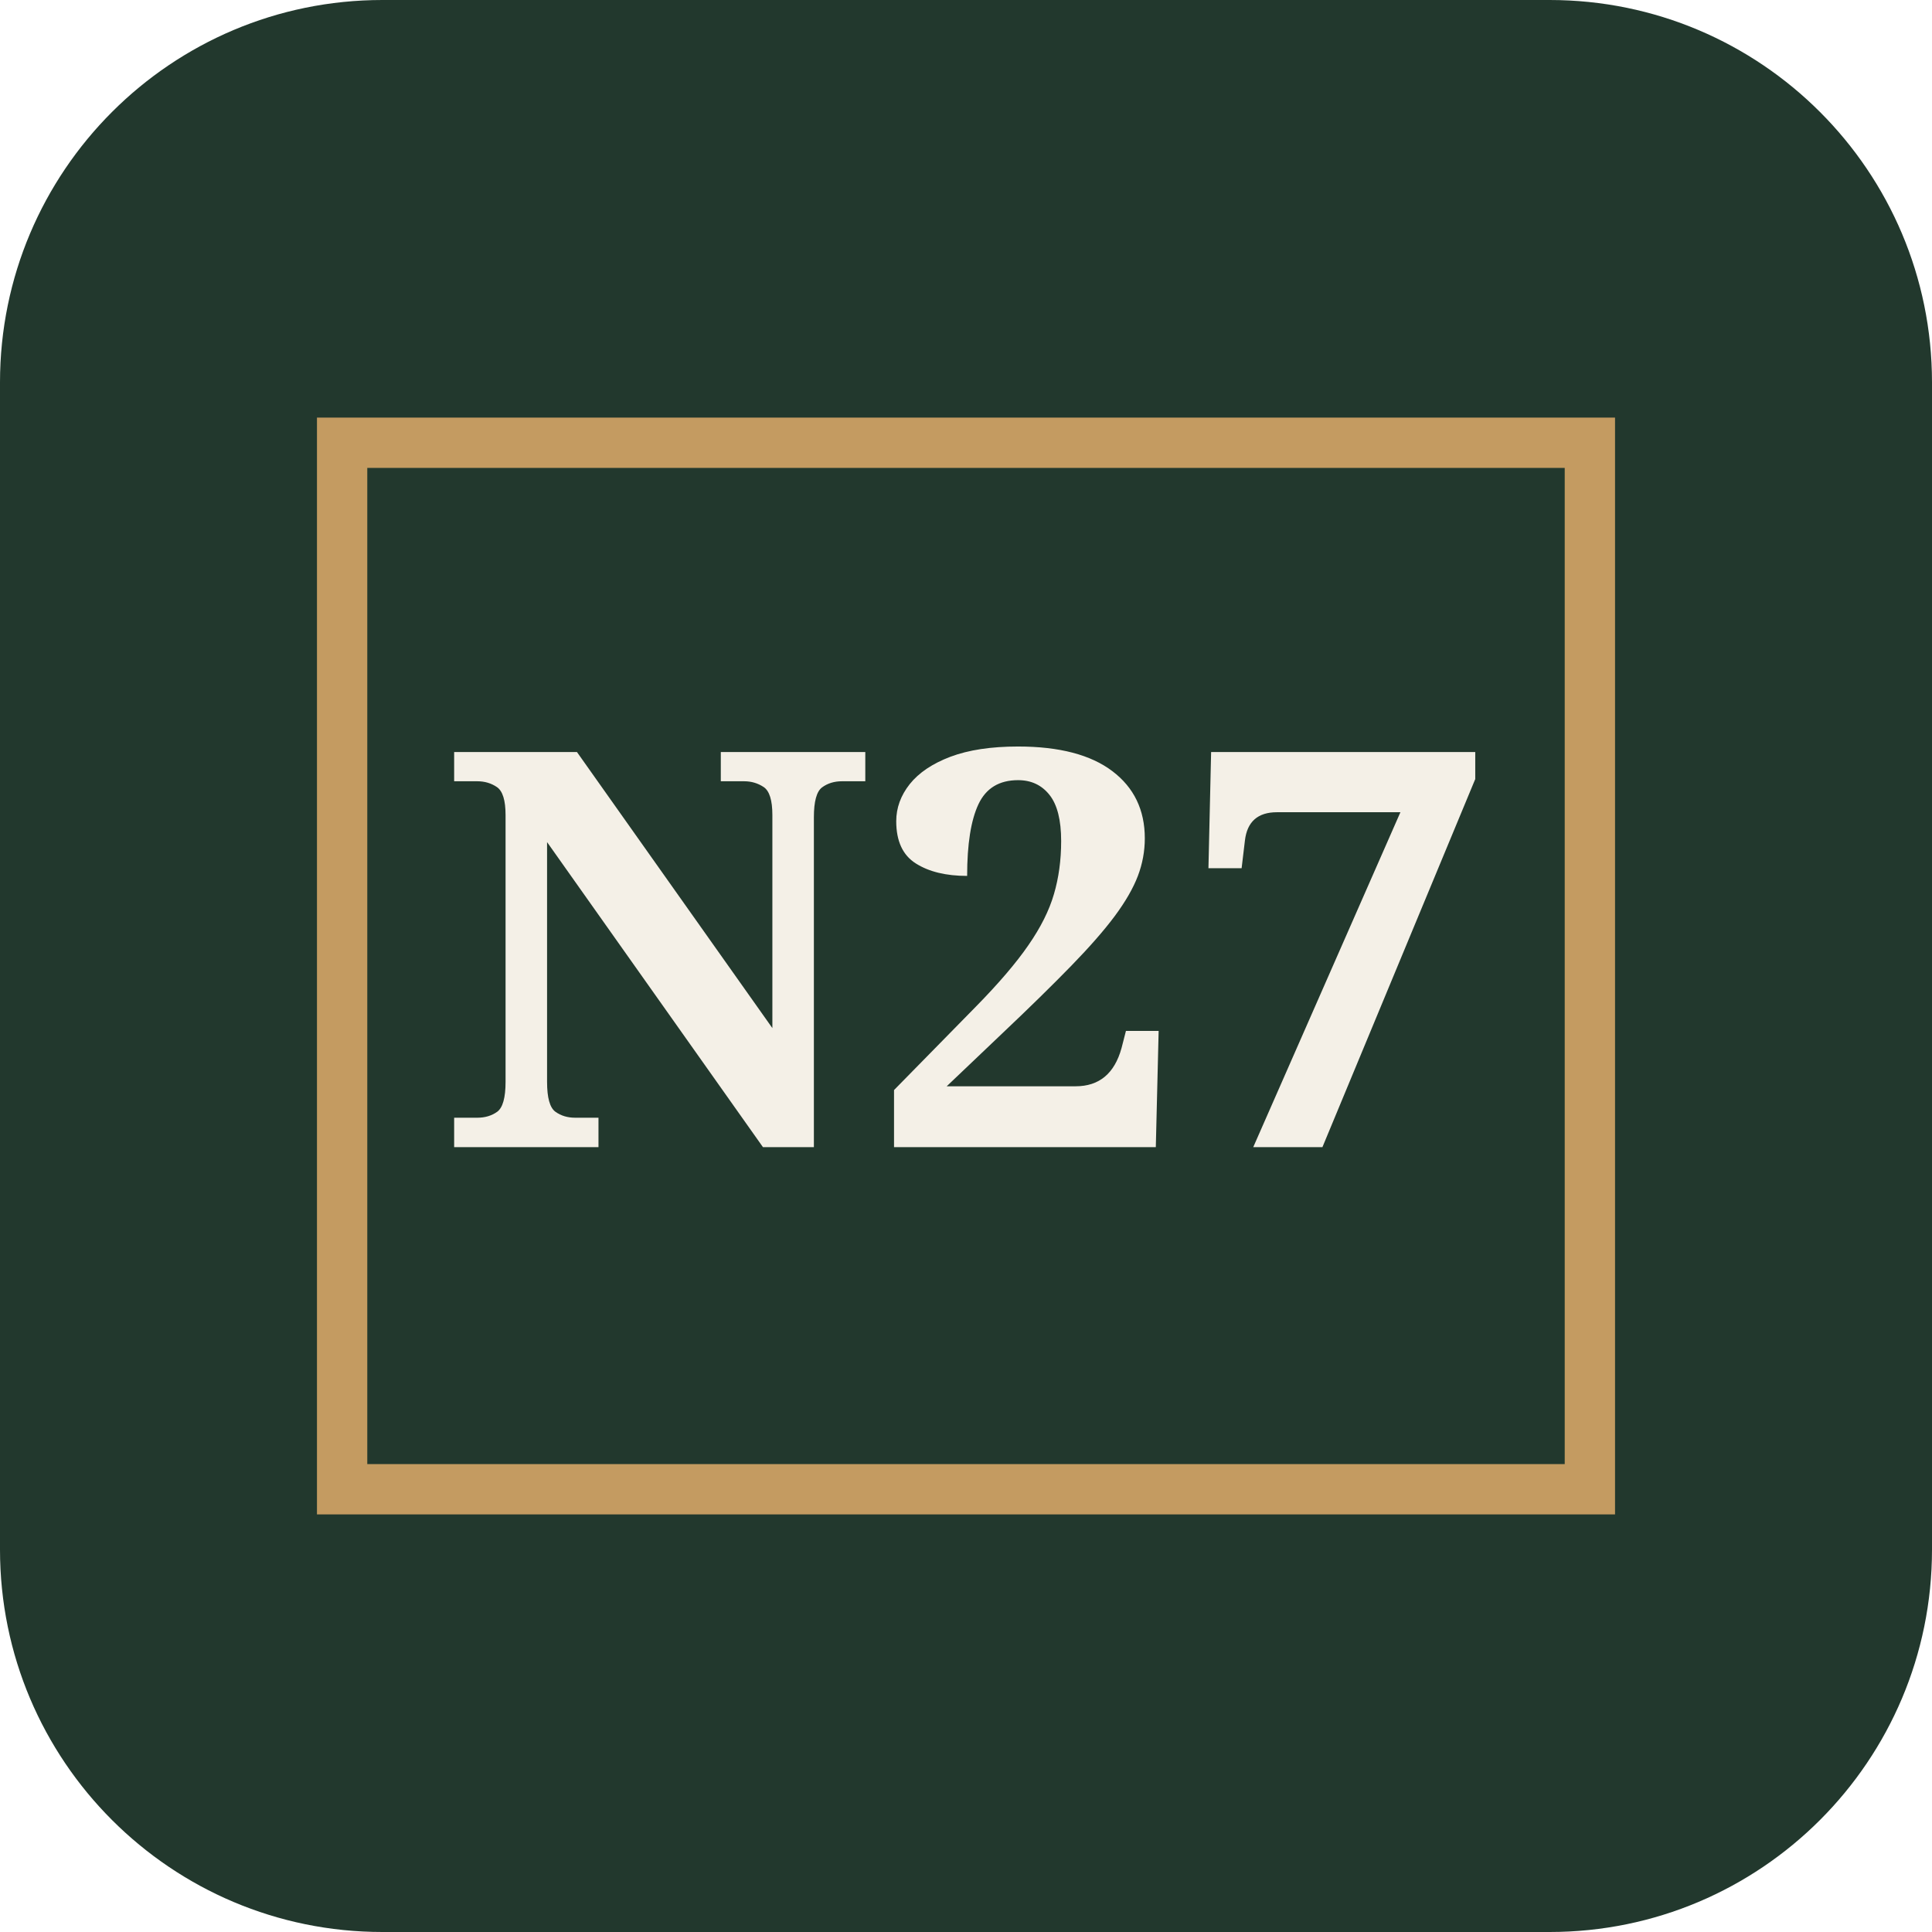
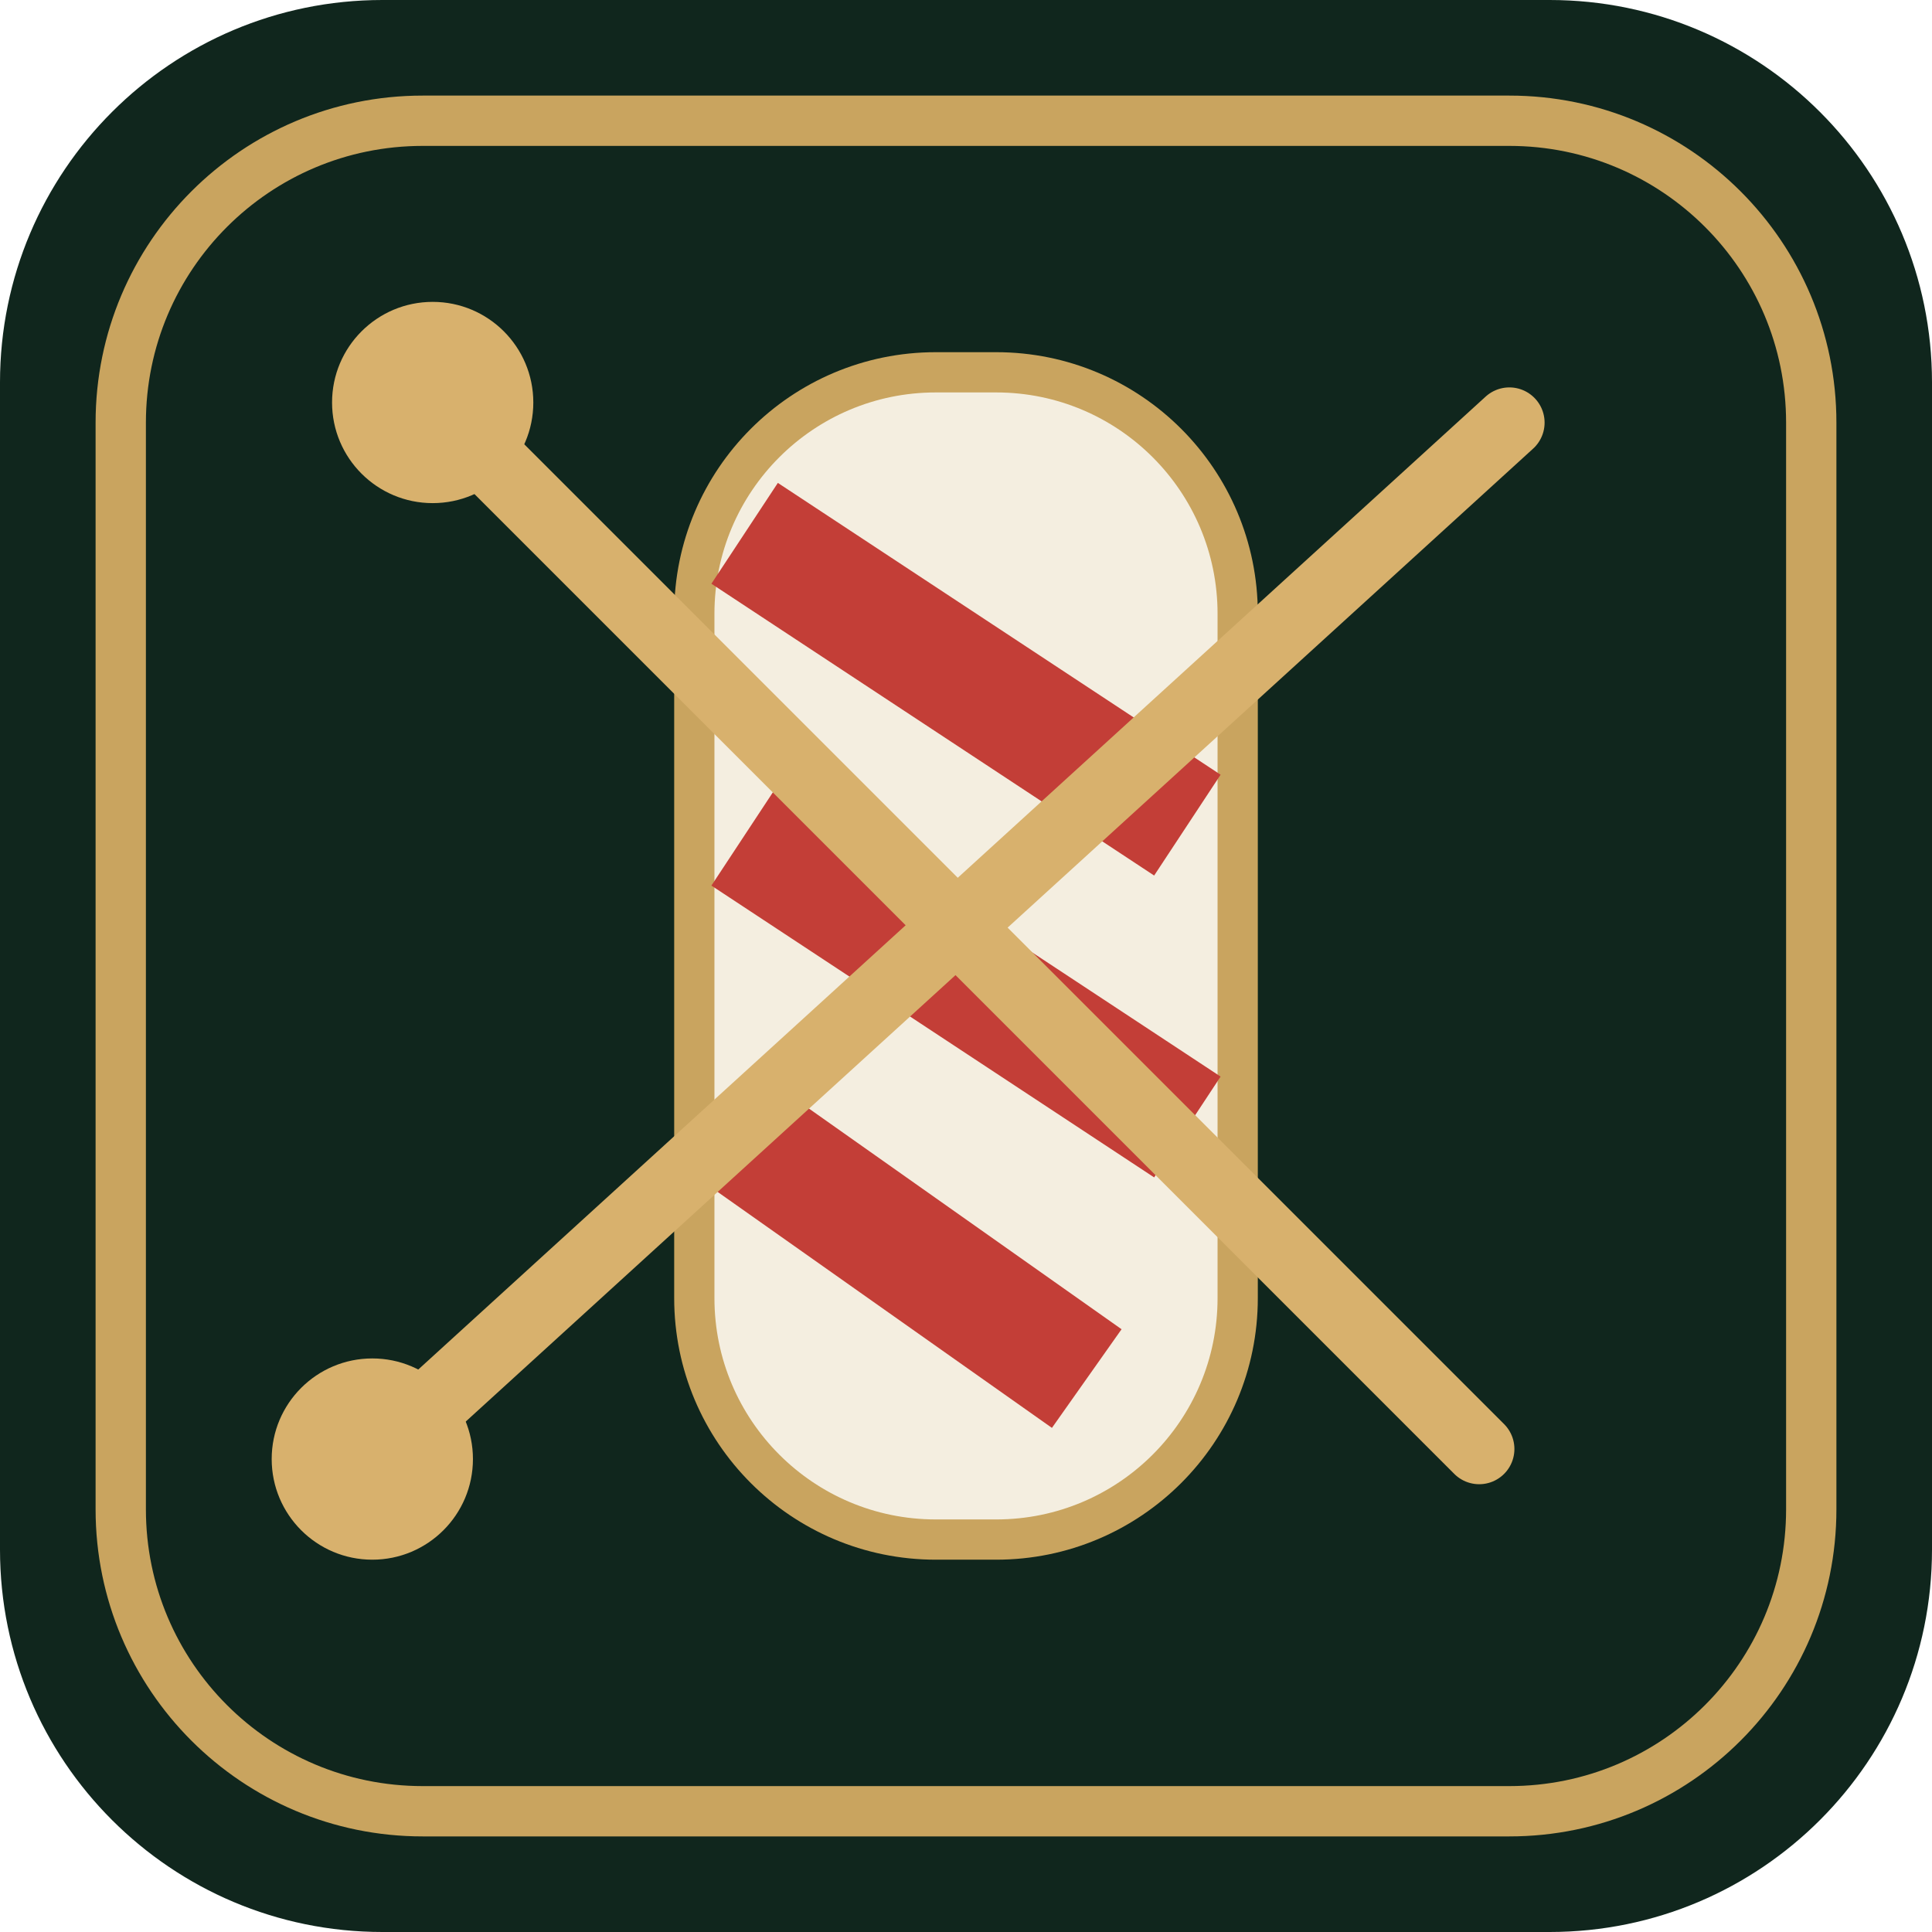
<svg xmlns="http://www.w3.org/2000/svg" viewBox="0 0 192 192">
-   <rect width="192" height="192" rx="38" fill="#22382d" />
-   <path d="M34 44h124v104H34z" fill="none" stroke="#c49b61" stroke-width="5" rx="18" />
-   <text x="96" y="114" text-anchor="middle" font-family="Georgia,serif" font-size="55" font-weight="bold" fill="#f4f0e7">N27</text>
+   <rect width="192" height="192" rx="38" fill="#10261d" />
+   <rect x="12" y="12" width="168" height="168" rx="30" fill="none" stroke="#c9a45f" stroke-width="5" />
+   <rect x="69" y="37" width="54" height="116" rx="24" fill="#f4eee0" stroke="#c9a45f" stroke-width="4" />
+   <path d="M74 53L118 82M74 83L118 112M74 113L108 137" stroke="#c33e37" stroke-width="12" />
+   <path d="M37 145L150 42M43 40L147 144" stroke="#d8b16d" stroke-width="7" stroke-linecap="round" />
+   <circle cx="37" cy="145" r="10" fill="#d8b16d" />
+   <circle cx="43" cy="40" r="10" fill="#d8b16d" />
</svg>
